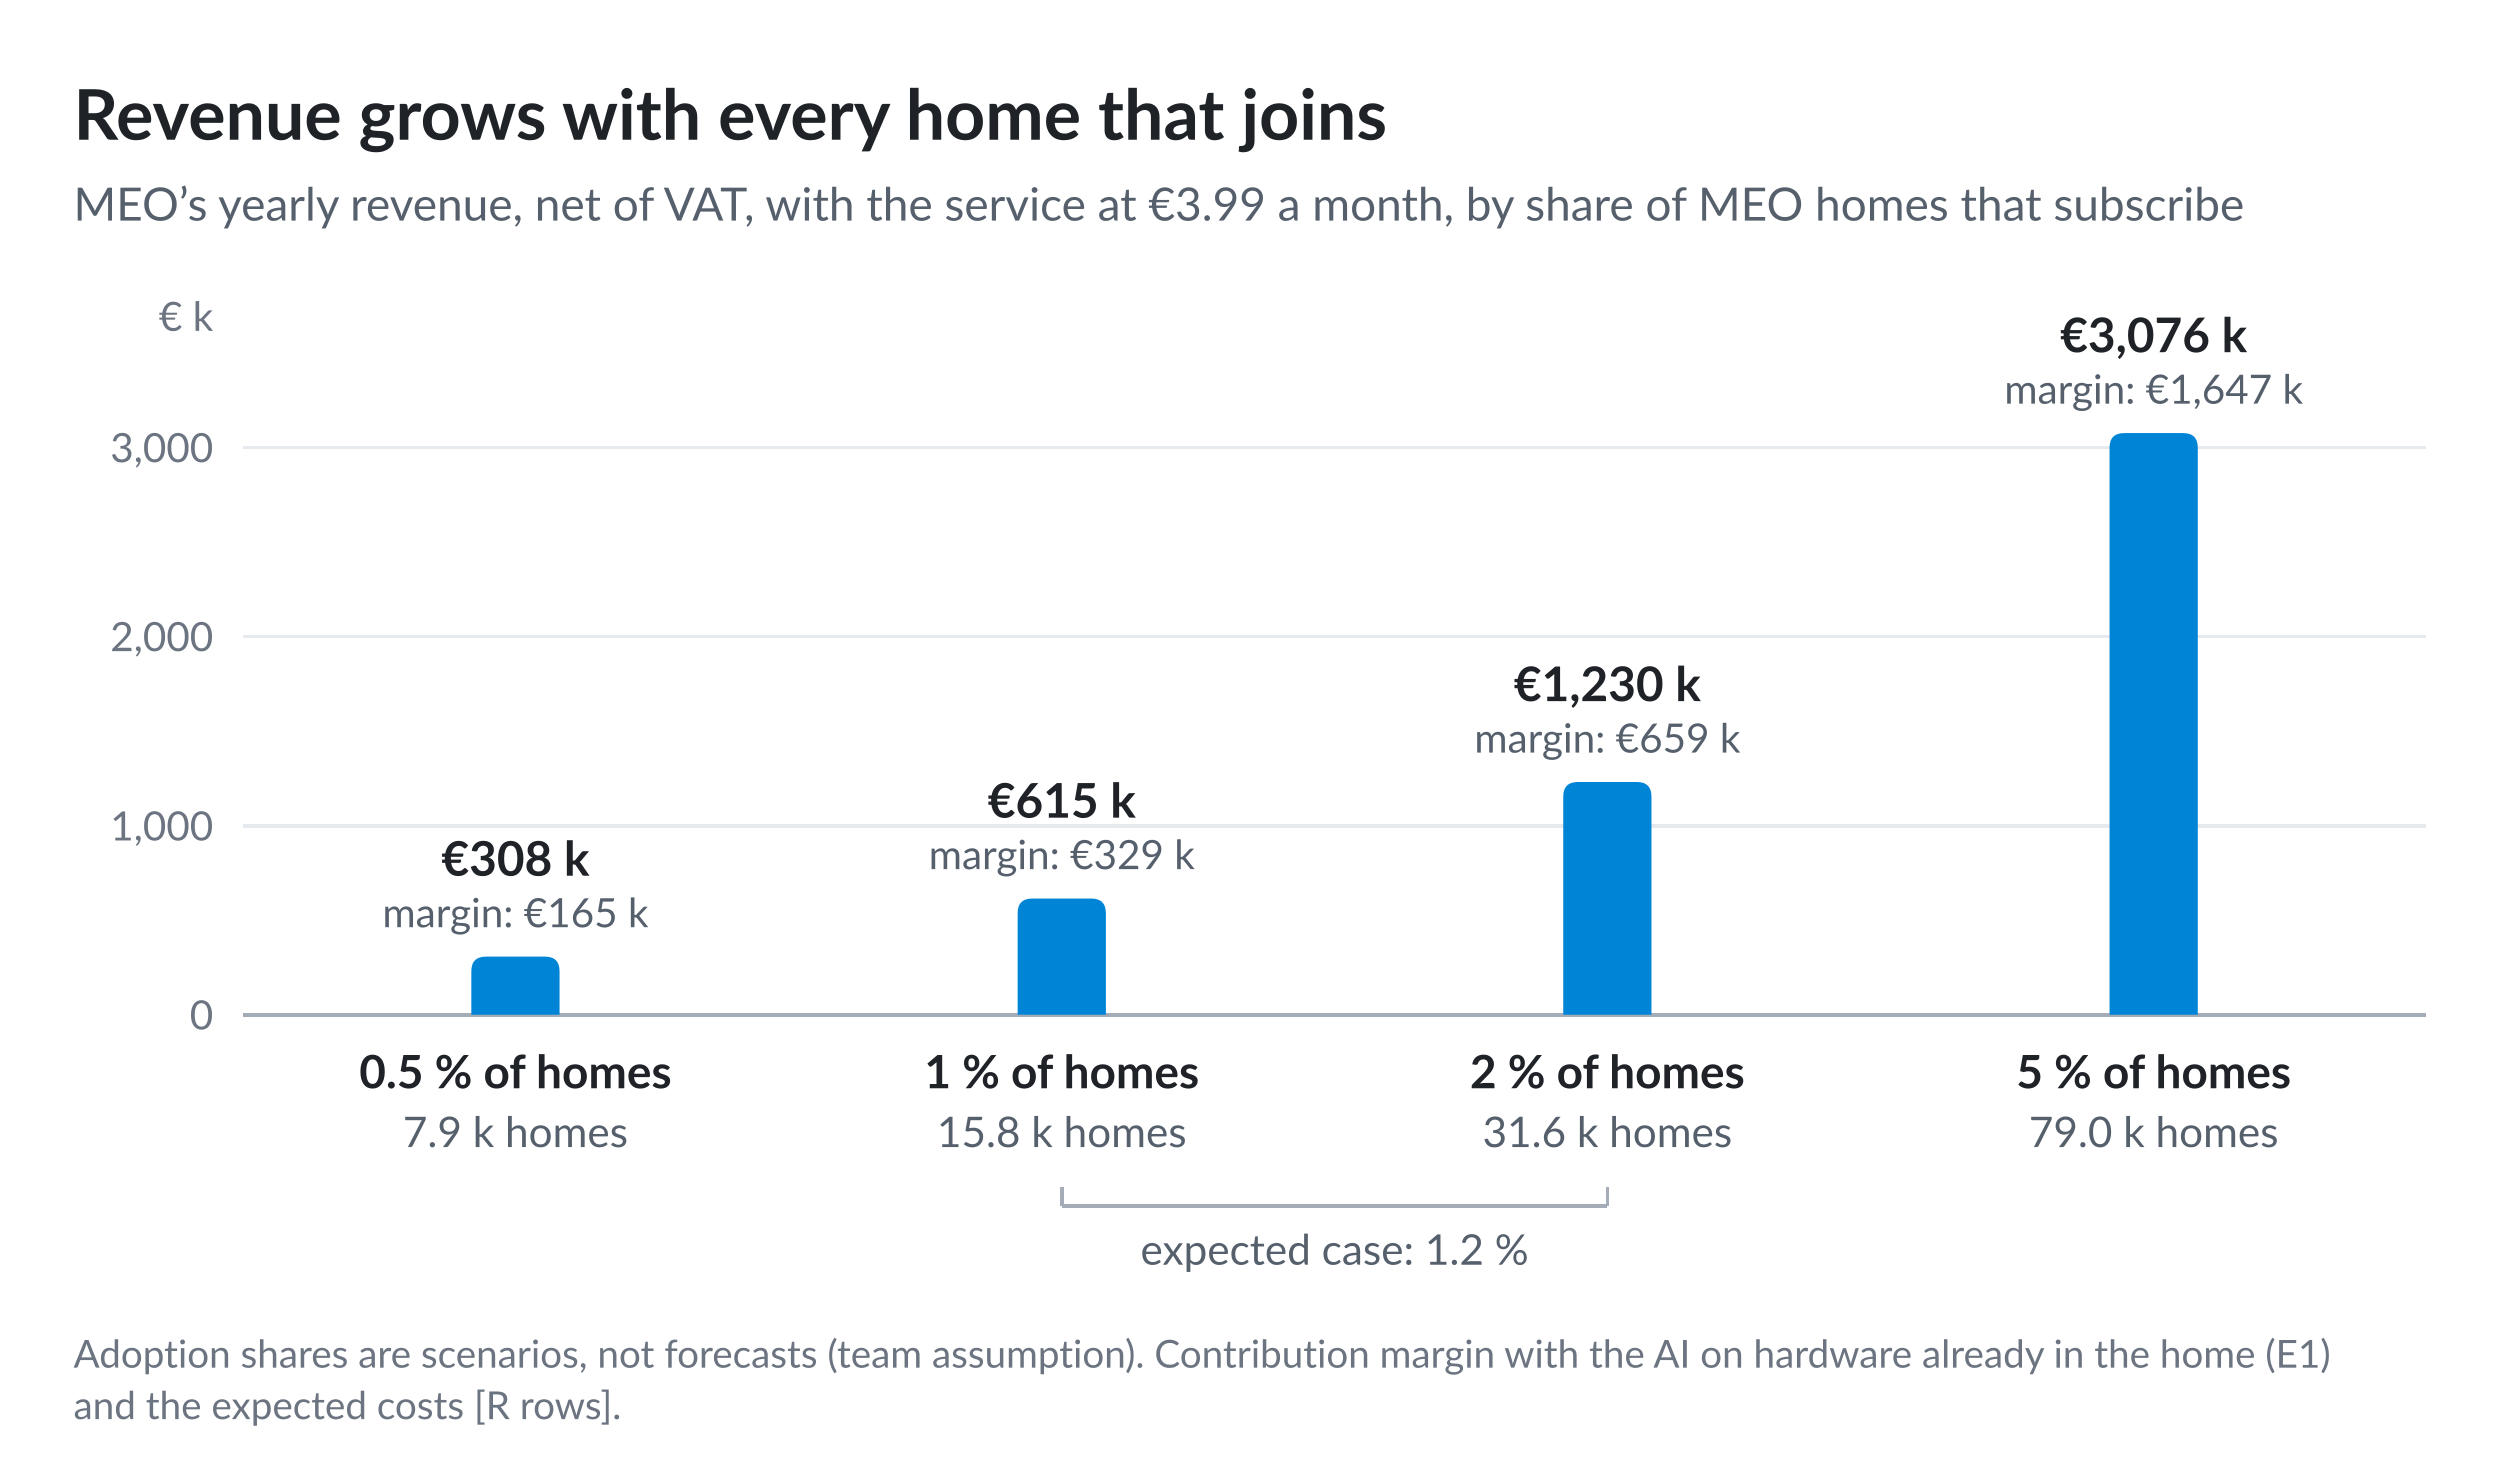
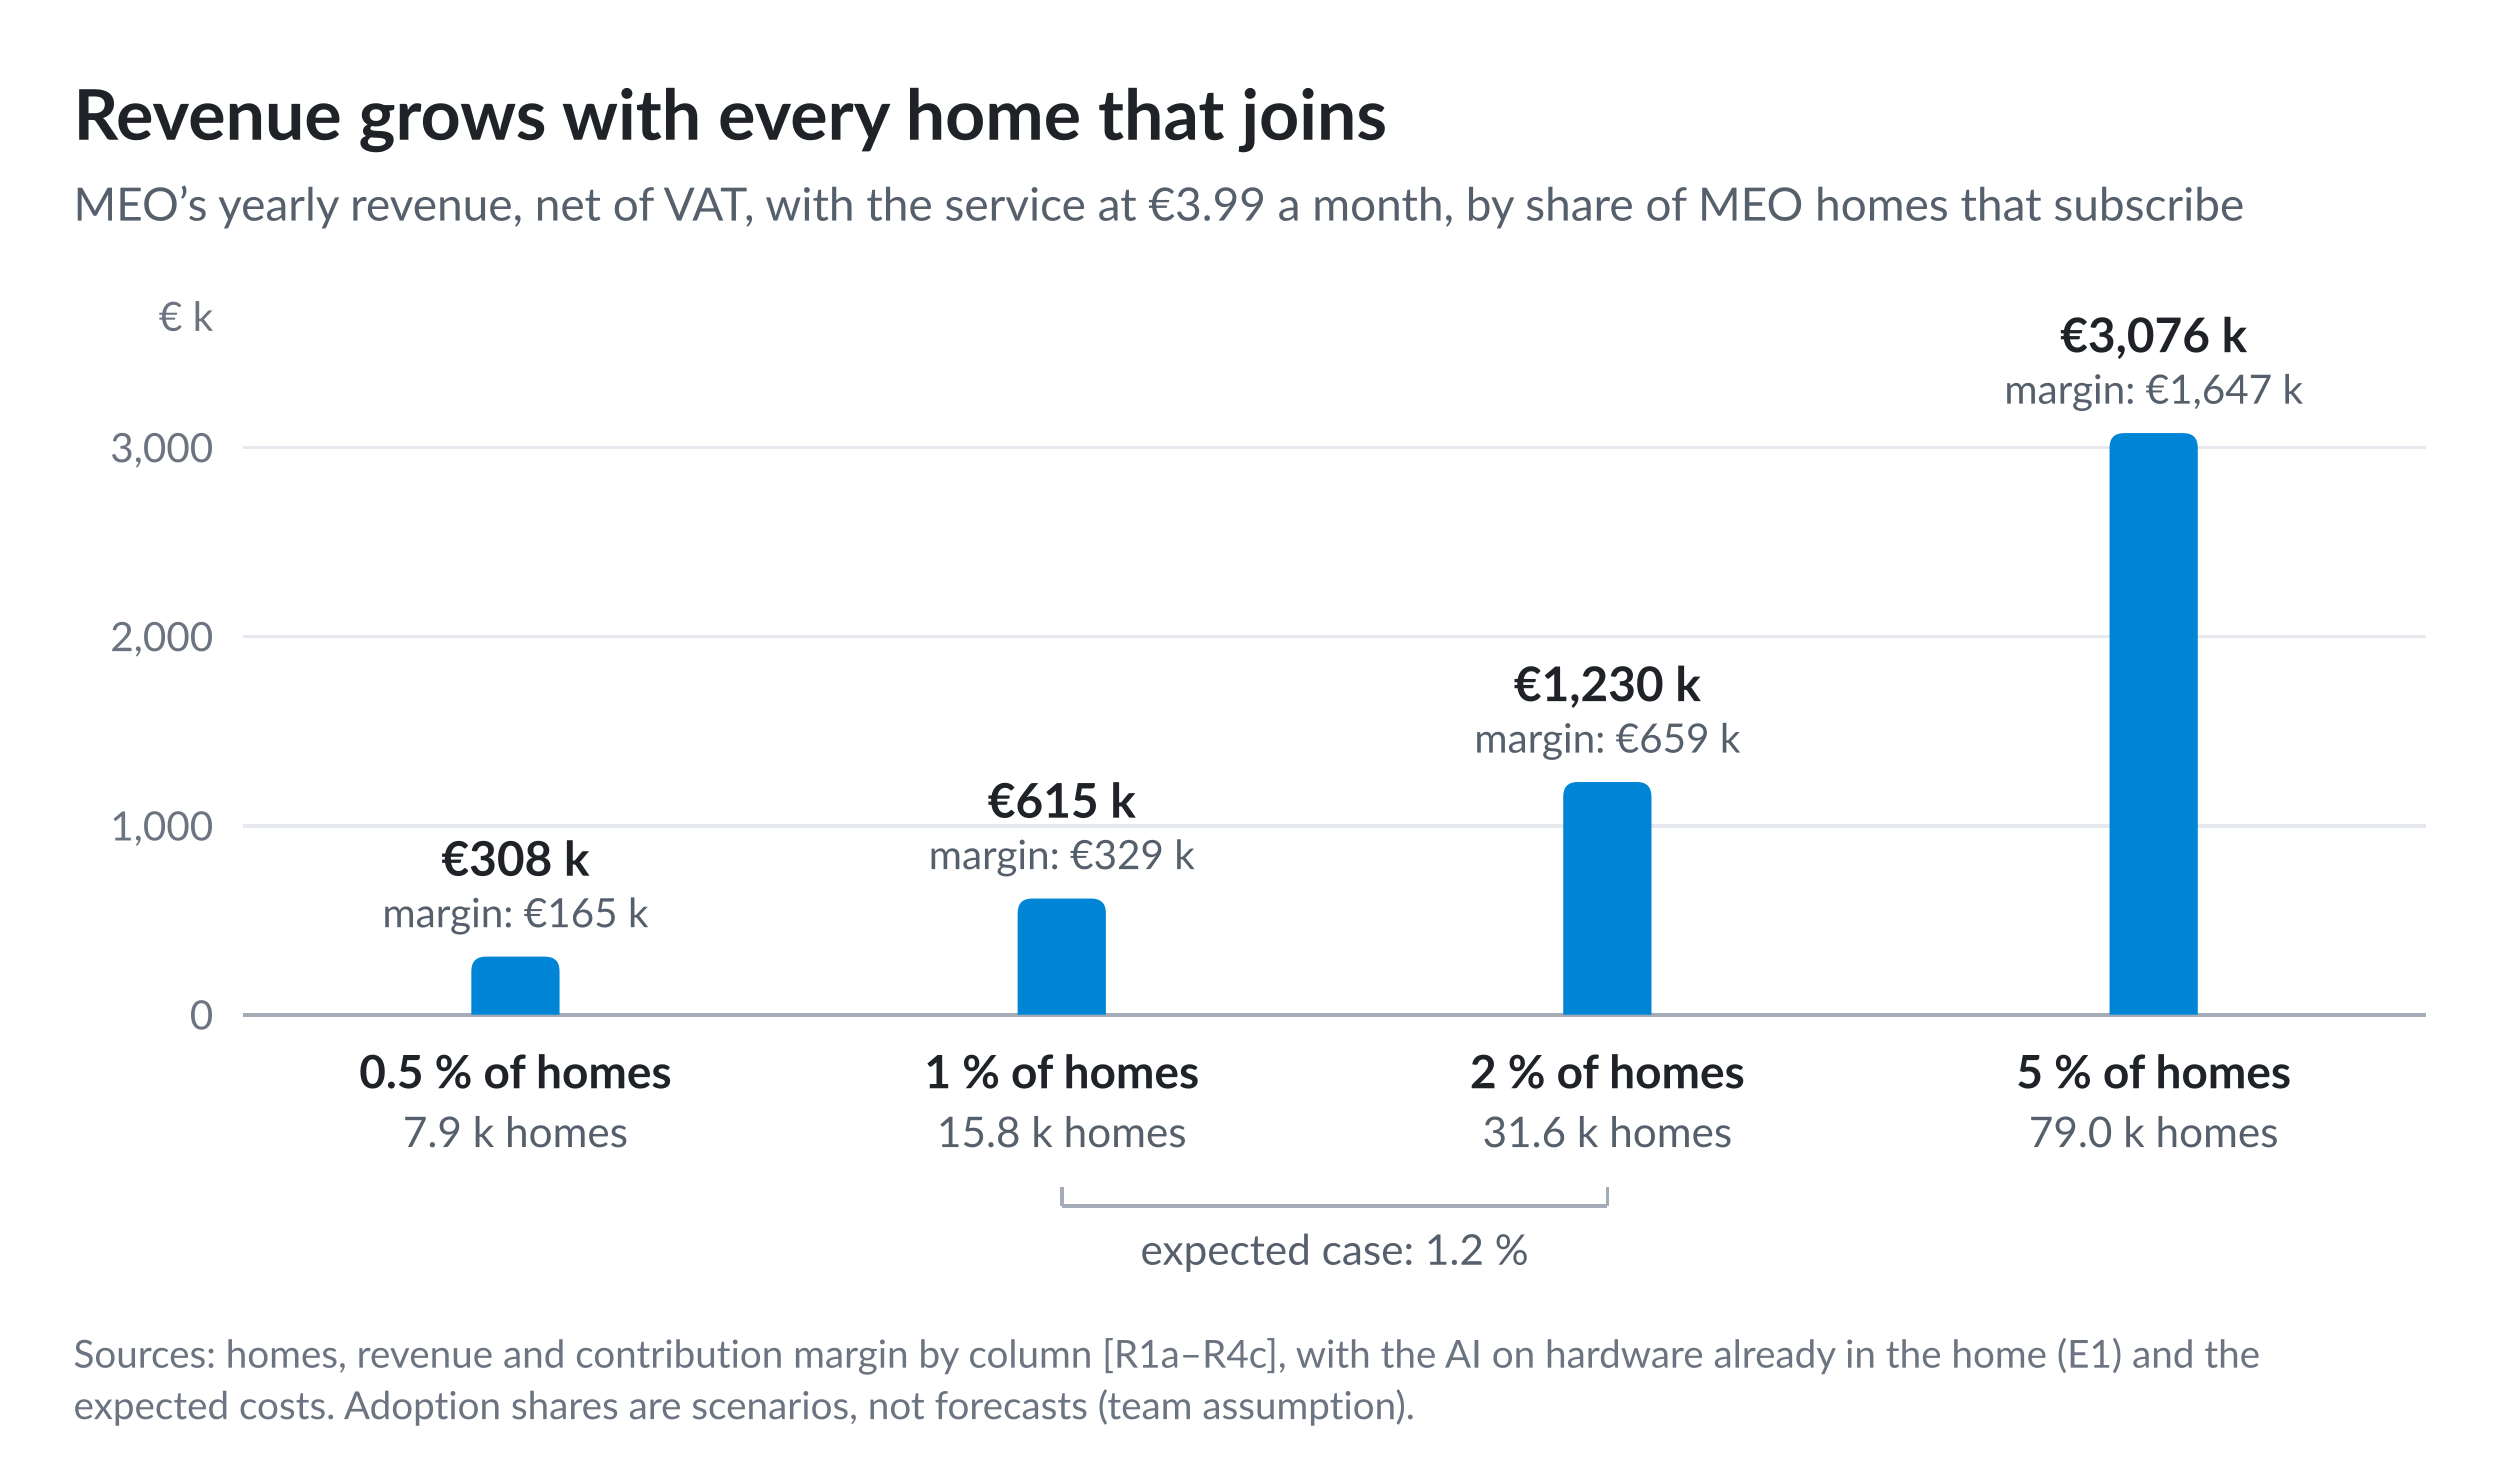
<svg xmlns="http://www.w3.org/2000/svg" viewBox="0 0 680 402" width="680" height="402" font-family="Lato, 'Helvetica Neue', Arial, sans-serif" style="white-space:pre">
  <rect width="680" height="402" fill="#FFFFFF" />
  <text x="20.0" y="38.0" font-size="19" font-weight="700" fill="#1F2328" text-anchor="start">Revenue grows with every home that joins</text>
  <text x="20.0" y="60.0" font-size="12.5" font-weight="400" fill="#56606C" text-anchor="start">MEO’s yearly revenue, net of VAT, with the service at €3.99 a month, by share of MEO homes that subscribe</text>
  <line x1="66.0" y1="276.0" x2="660.0" y2="276.0" stroke="#A3ACB7" stroke-width="1" shape-rendering="crispEdges" />
  <text x="58.0" y="280.0" font-size="11" font-weight="400" fill="#6B7480" text-anchor="end">0</text>
  <line x1="66.0" y1="224.6" x2="660.0" y2="224.6" stroke="#E6E9ED" stroke-width="1" shape-rendering="crispEdges" />
  <text x="58.0" y="228.6" font-size="11" font-weight="400" fill="#6B7480" text-anchor="end">1,000</text>
  <line x1="66.0" y1="173.1" x2="660.0" y2="173.1" stroke="#E6E9ED" stroke-width="1" shape-rendering="crispEdges" />
  <text x="58.0" y="177.1" font-size="11" font-weight="400" fill="#6B7480" text-anchor="end">2,000</text>
  <line x1="66.0" y1="121.7" x2="660.0" y2="121.7" stroke="#E6E9ED" stroke-width="1" shape-rendering="crispEdges" />
  <text x="58.0" y="125.7" font-size="11" font-weight="400" fill="#6B7480" text-anchor="end">3,000</text>
  <text x="58.0" y="90.0" font-size="11" font-weight="400" fill="#6B7480" text-anchor="end">€ k</text>
  <path d="M128.2 276.0V264.2Q128.2 260.2 132.2 260.2H148.2Q152.2 260.2 152.2 264.2V276.0Z" fill="#0084D6" />
  <text x="140.2" y="238.2" font-size="13" font-weight="700" fill="#1F2328" text-anchor="middle">€308 k</text>
  <text x="140.2" y="252.2" font-size="11" font-weight="400" fill="#56606C" text-anchor="middle">margin: €165 k</text>
  <text x="140.2" y="296.0" font-size="12.5" font-weight="700" fill="#1F2328" text-anchor="middle">0.5 % of homes</text>
  <text x="140.2" y="312.0" font-size="11.5" font-weight="400" fill="#56606C" text-anchor="middle">7.9 k homes</text>
  <path d="M276.8 276.0V248.4Q276.8 244.4 280.8 244.4H296.8Q300.8 244.4 300.8 248.4V276.0Z" fill="#0084D6" />
  <text x="288.8" y="222.4" font-size="13" font-weight="700" fill="#1F2328" text-anchor="middle">€615 k</text>
  <text x="288.8" y="236.4" font-size="11" font-weight="400" fill="#56606C" text-anchor="middle">margin: €329 k</text>
  <text x="288.8" y="296.0" font-size="12.5" font-weight="700" fill="#1F2328" text-anchor="middle">1 % of homes</text>
  <text x="288.8" y="312.0" font-size="11.5" font-weight="400" fill="#56606C" text-anchor="middle">15.8 k homes</text>
  <path d="M425.2 276.0V216.7Q425.2 212.7 429.2 212.7H445.2Q449.2 212.7 449.2 216.7V276.0Z" fill="#0084D6" />
  <text x="437.2" y="190.7" font-size="13" font-weight="700" fill="#1F2328" text-anchor="middle">€1,230 k</text>
  <text x="437.2" y="204.7" font-size="11" font-weight="400" fill="#56606C" text-anchor="middle">margin: €659 k</text>
  <text x="437.2" y="296.0" font-size="12.5" font-weight="700" fill="#1F2328" text-anchor="middle">2 % of homes</text>
  <text x="437.2" y="312.0" font-size="11.5" font-weight="400" fill="#56606C" text-anchor="middle">31.6 k homes</text>
  <path d="M573.8 276.0V121.8Q573.8 117.8 577.8 117.8H593.8Q597.8 117.8 597.8 121.8V276.0Z" fill="#0084D6" />
  <text x="585.8" y="95.8" font-size="13" font-weight="700" fill="#1F2328" text-anchor="middle">€3,076 k</text>
  <text x="585.8" y="109.8" font-size="11" font-weight="400" fill="#56606C" text-anchor="middle">margin: €1,647 k</text>
  <text x="585.8" y="296.0" font-size="12.5" font-weight="700" fill="#1F2328" text-anchor="middle">5 % of homes</text>
  <text x="585.8" y="312.0" font-size="11.5" font-weight="400" fill="#56606C" text-anchor="middle">79.0 k homes</text>
  <line x1="288.8" y1="328.0" x2="437.2" y2="328.0" stroke="#A3ACB7" stroke-width="1" shape-rendering="crispEdges" />
  <line x1="288.8" y1="323.0" x2="288.8" y2="328.0" stroke="#A3ACB7" stroke-width="1" shape-rendering="crispEdges" />
  <line x1="437.2" y1="323.0" x2="437.2" y2="328.0" stroke="#A3ACB7" stroke-width="1" shape-rendering="crispEdges" />
  <text x="363.0" y="344.0" font-size="11.5" font-weight="400" fill="#56606C" text-anchor="middle">expected case: 1.2 %</text>
-   <text x="20.0" y="372.0" font-size="10.5" font-weight="400" fill="#6B7480" text-anchor="start">Adoption shares are scenarios, not forecasts (team assumption). Contribution margin with the AI on hardware already in the home (E1)</text>
-   <text x="20.0" y="386.0" font-size="10.5" font-weight="400" fill="#6B7480" text-anchor="start">and the expected costs [R rows].</text>
+   <text x="20.0" y="372.0" font-size="10.5" font-weight="400" fill="#6B7480" text-anchor="start">Sources: homes, revenue and contribution margin by column [R1a–R4c], with the AI on hardware already in the home (E1) and the</text>
+   <text x="20.0" y="386.0" font-size="10.5" font-weight="400" fill="#6B7480" text-anchor="start">expected costs. Adoption shares are scenarios, not forecasts (team assumption).</text>
</svg>
